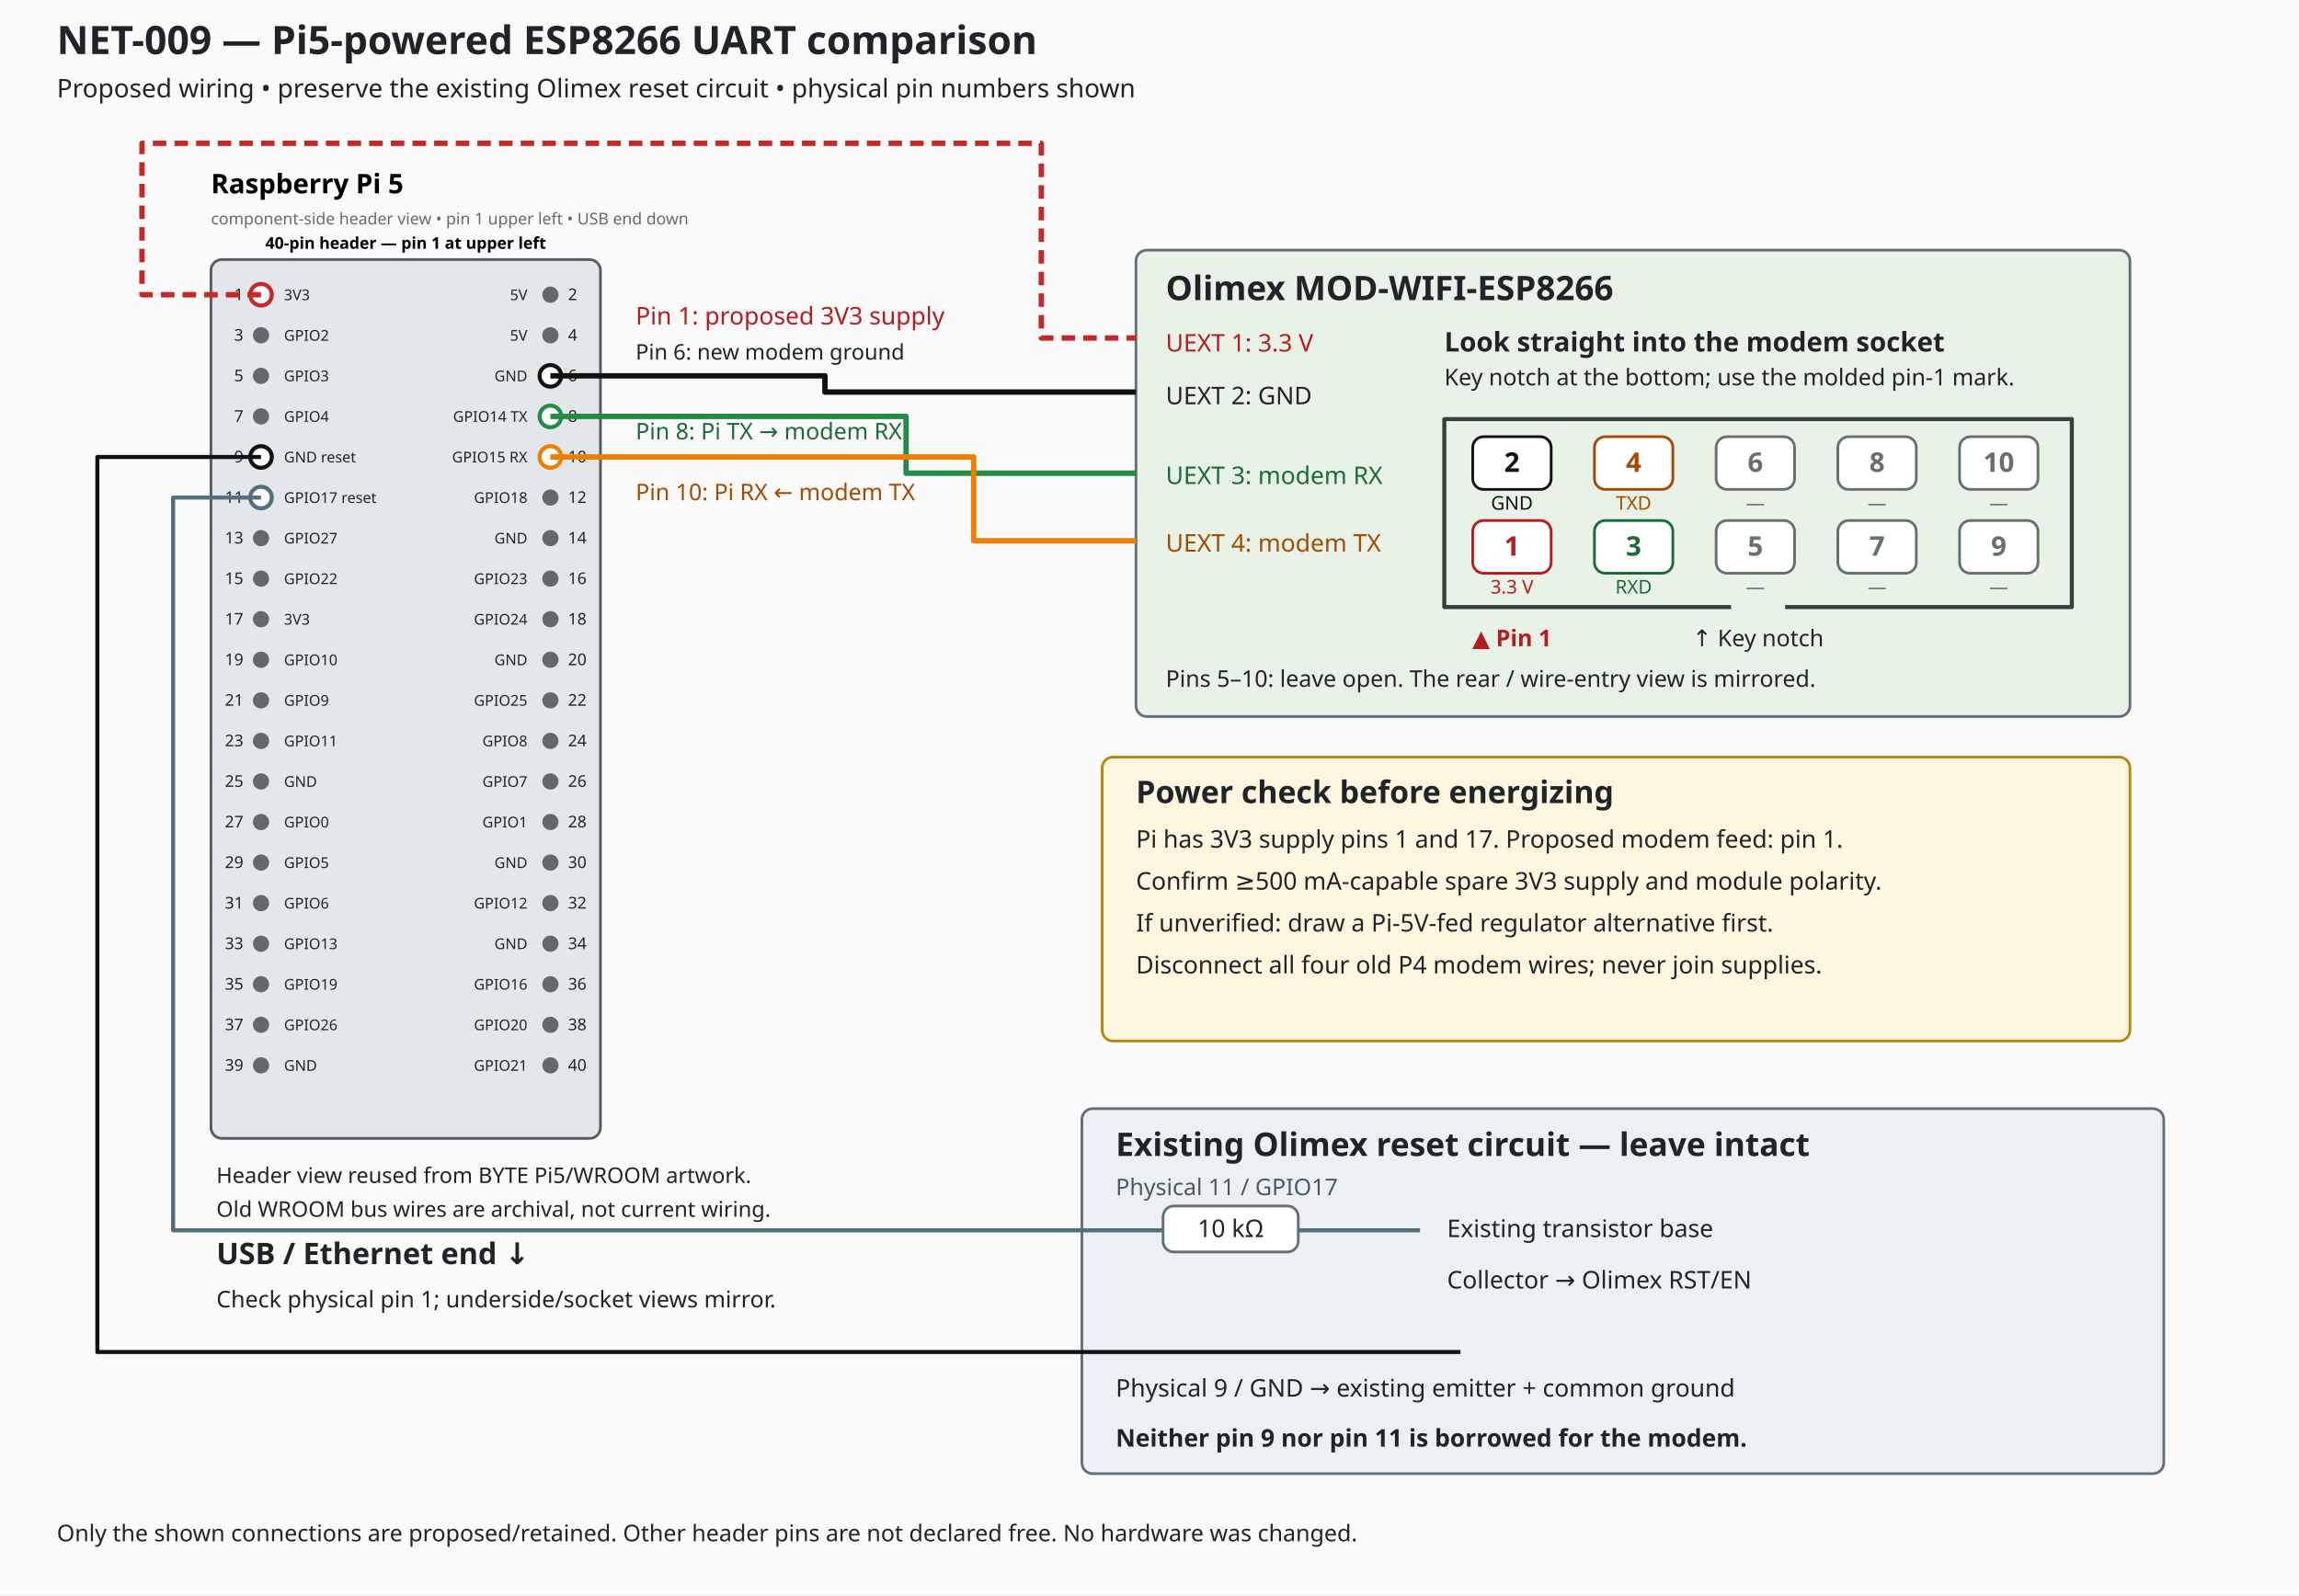
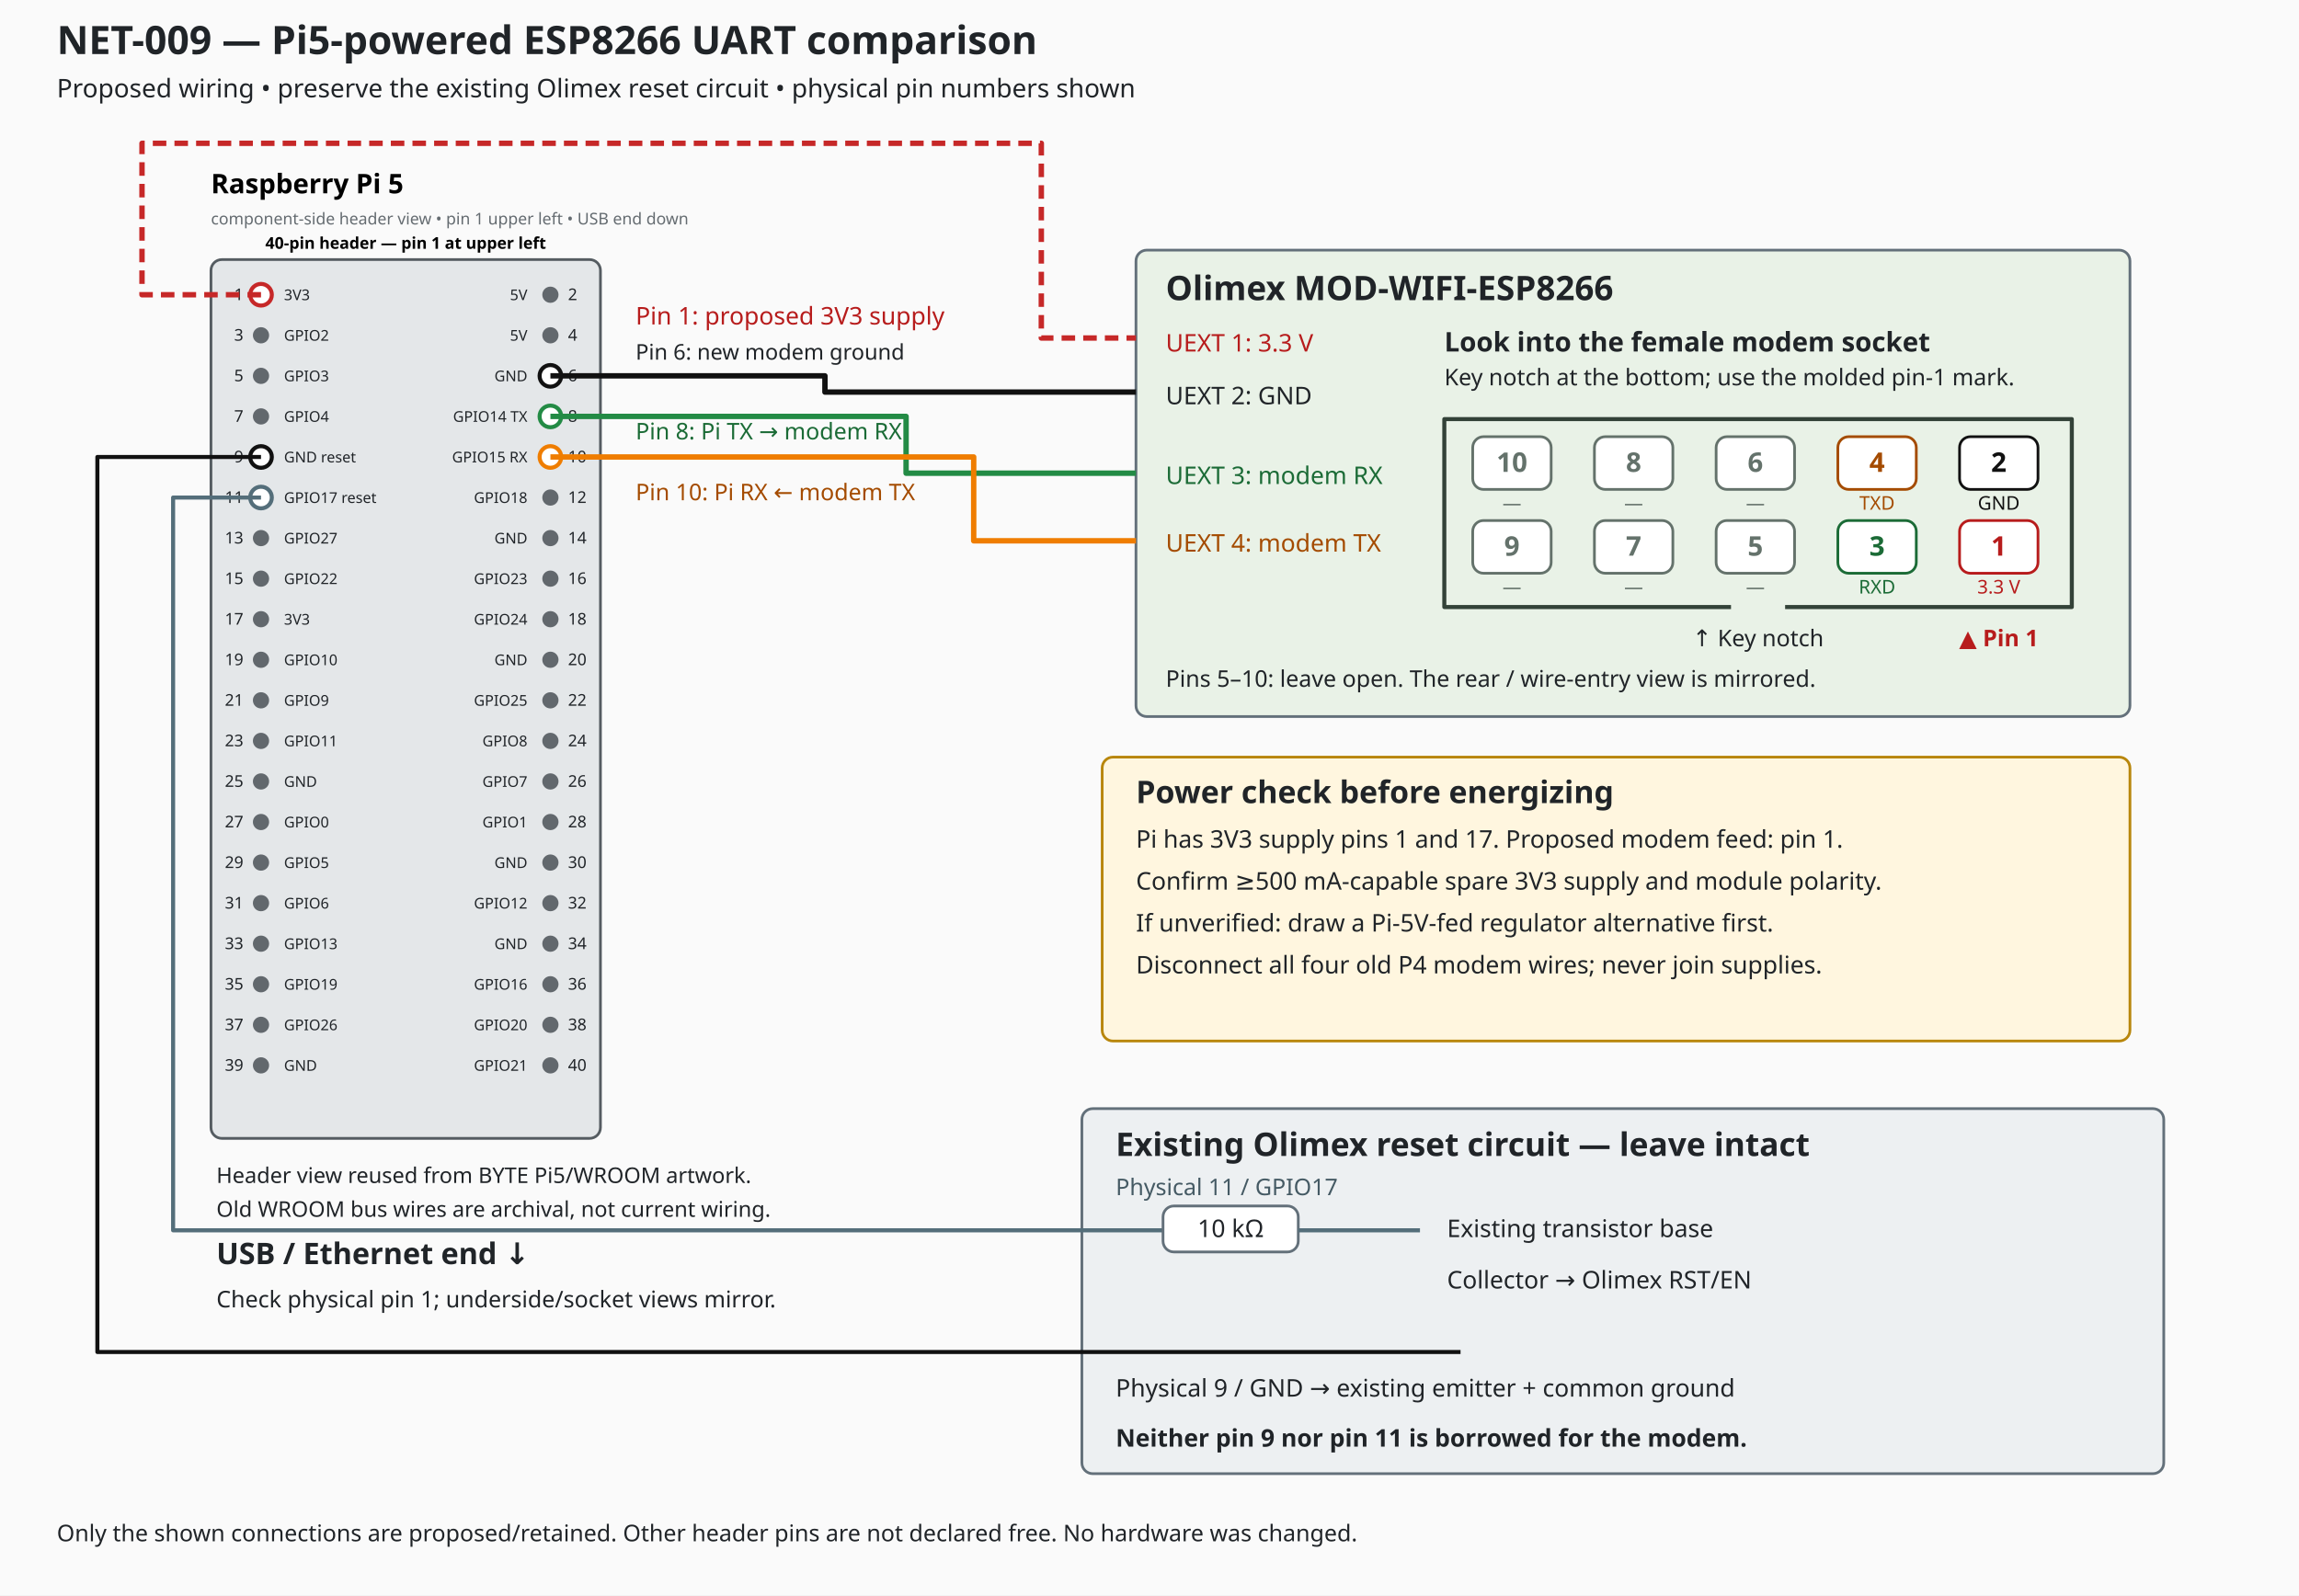
<svg xmlns="http://www.w3.org/2000/svg" viewBox="0 0 1700 1180" font-family="sans-serif">
  <rect width="1700" height="1180" fill="#fafafa" />
  <defs>
    <style>
      .bg{fill:#fafafa}.board{fill:#f2f4f5;stroke:#202428;stroke-width:3}.pcb{fill:#e8f2e8;stroke:#263b2b;stroke-width:3}
      .header{fill:#e4e7e9;stroke:#555c61;stroke-width:2}.pin{fill:#fdfdfd;stroke:#92979b;stroke-width:1.2}
      .used{fill:#fff;stroke-width:3}.muted{fill:#646b70}.tiny{font-size:10px}.small{font-size:11px}.bold{font-weight:700}
      .wire{fill:none;stroke-width:4;stroke-linecap:round;stroke-linejoin:round}.thin{fill:none;stroke-width:2}
      .wirehalo{fill:none;stroke:#fafafa;stroke-width:9;stroke-linecap:round;stroke-linejoin:round}
      .powerhalo{fill:none;stroke:#777;stroke-width:7;stroke-linecap:round;stroke-linejoin:round}
      .callout{fill:#fff;stroke:#81878b;stroke-width:1.5}.cable{fill:#eceeef;stroke:#555b60;stroke-width:2}
    </style>
  </defs>
  <text x="42" y="40" font-size="29" fill="#202428" font-weight="bold">NET-009 — Pi5-powered ESP8266 UART comparison</text>
  <text x="42" y="72" font-size="19" fill="#202428">Proposed wiring • preserve the existing Olimex reset circuit • physical pin numbers shown</text>
  <g id="pi5">
    <text x="156" y="143" font-size="20" class="bold">Raspberry Pi 5</text>
    <text x="156" y="166" class="muted">component-side header view • pin 1 upper left • USB end down</text>
    <rect class="header" x="156" y="192" width="288" height="650" rx="8" />
    <text x="300" y="184" text-anchor="middle" class="bold">40-pin header — pin 1 at upper left</text>
    <g id="pi-header-rows">
      <g fill="#62686d">
        <circle cx="193" cy="218" r="6" />
        <circle cx="407" cy="218" r="6" />
        <circle cx="193" cy="248" r="6" />
        <circle cx="407" cy="248" r="6" />
        <circle cx="193" cy="278" r="6" />
        <circle cx="407" cy="278" r="6" />
        <circle cx="193" cy="308" r="6" />
        <circle cx="407" cy="308" r="6" />
        <circle cx="193" cy="338" r="6" />
        <circle cx="407" cy="338" r="6" />
        <circle cx="193" cy="368" r="6" />
        <circle cx="407" cy="368" r="6" />
        <circle cx="193" cy="398" r="6" />
        <circle cx="407" cy="398" r="6" />
        <circle cx="193" cy="428" r="6" />
        <circle cx="407" cy="428" r="6" />
        <circle cx="193" cy="458" r="6" />
        <circle cx="407" cy="458" r="6" />
        <circle cx="193" cy="488" r="6" />
        <circle cx="407" cy="488" r="6" />
        <circle cx="193" cy="518" r="6" />
        <circle cx="407" cy="518" r="6" />
        <circle cx="193" cy="548" r="6" />
        <circle cx="407" cy="548" r="6" />
        <circle cx="193" cy="578" r="6" />
        <circle cx="407" cy="578" r="6" />
        <circle cx="193" cy="608" r="6" />
        <circle cx="407" cy="608" r="6" />
        <circle cx="193" cy="638" r="6" />
        <circle cx="407" cy="638" r="6" />
        <circle cx="193" cy="668" r="6" />
        <circle cx="407" cy="668" r="6" />
        <circle cx="193" cy="698" r="6" />
        <circle cx="407" cy="698" r="6" />
        <circle cx="193" cy="728" r="6" />
        <circle cx="407" cy="728" r="6" />
        <circle cx="193" cy="758" r="6" />
        <circle cx="407" cy="758" r="6" />
        <circle cx="193" cy="788" r="6" />
        <circle cx="407" cy="788" r="6" />
      </g>
    </g>
  </g>
  <text x="180" y="222" font-size="12" fill="#202428" text-anchor="end">1</text>
  <text x="210" y="222" font-size="11" fill="#202428" text-anchor="start">3V3</text>
  <circle cx="193" cy="218" r="8" fill="white" stroke="#c62828" stroke-width="3" />
  <text x="420" y="222" font-size="12" fill="#202428" text-anchor="start">2</text>
  <text x="390" y="222" font-size="11" fill="#202428" text-anchor="end">5V</text>
  <text x="180" y="252" font-size="12" fill="#202428" text-anchor="end">3</text>
  <text x="210" y="252" font-size="11" fill="#202428" text-anchor="start">GPIO2</text>
  <text x="420" y="252" font-size="12" fill="#202428" text-anchor="start">4</text>
  <text x="390" y="252" font-size="11" fill="#202428" text-anchor="end">5V</text>
  <text x="180" y="282" font-size="12" fill="#202428" text-anchor="end">5</text>
  <text x="210" y="282" font-size="11" fill="#202428" text-anchor="start">GPIO3</text>
  <text x="420" y="282" font-size="12" fill="#202428" text-anchor="start">6</text>
  <text x="390" y="282" font-size="11" fill="#202428" text-anchor="end">GND</text>
  <circle cx="407" cy="278" r="8" fill="white" stroke="#111" stroke-width="3" />
  <text x="180" y="312" font-size="12" fill="#202428" text-anchor="end">7</text>
  <text x="210" y="312" font-size="11" fill="#202428" text-anchor="start">GPIO4</text>
  <text x="420" y="312" font-size="12" fill="#202428" text-anchor="start">8</text>
  <text x="390" y="312" font-size="11" fill="#202428" text-anchor="end">GPIO14 TX</text>
  <circle cx="407" cy="308" r="8" fill="white" stroke="#238b45" stroke-width="3" />
  <text x="180" y="342" font-size="12" fill="#202428" text-anchor="end">9</text>
  <text x="210" y="342" font-size="11" fill="#202428" text-anchor="start">GND reset</text>
  <circle cx="193" cy="338" r="8" fill="white" stroke="#111" stroke-width="3" />
  <text x="420" y="342" font-size="12" fill="#202428" text-anchor="start">10</text>
  <text x="390" y="342" font-size="11" fill="#202428" text-anchor="end">GPIO15 RX</text>
  <circle cx="407" cy="338" r="8" fill="white" stroke="#ef7d00" stroke-width="3" />
  <text x="180" y="372" font-size="12" fill="#202428" text-anchor="end">11</text>
  <text x="210" y="372" font-size="11" fill="#202428" text-anchor="start">GPIO17 reset</text>
  <circle cx="193" cy="368" r="8" fill="white" stroke="#546e7a" stroke-width="3" />
  <text x="420" y="372" font-size="12" fill="#202428" text-anchor="start">12</text>
  <text x="390" y="372" font-size="11" fill="#202428" text-anchor="end">GPIO18</text>
  <text x="180" y="402" font-size="12" fill="#202428" text-anchor="end">13</text>
  <text x="210" y="402" font-size="11" fill="#202428" text-anchor="start">GPIO27</text>
  <text x="420" y="402" font-size="12" fill="#202428" text-anchor="start">14</text>
  <text x="390" y="402" font-size="11" fill="#202428" text-anchor="end">GND</text>
  <text x="180" y="432" font-size="12" fill="#202428" text-anchor="end">15</text>
  <text x="210" y="432" font-size="11" fill="#202428" text-anchor="start">GPIO22</text>
  <text x="420" y="432" font-size="12" fill="#202428" text-anchor="start">16</text>
  <text x="390" y="432" font-size="11" fill="#202428" text-anchor="end">GPIO23</text>
  <text x="180" y="462" font-size="12" fill="#202428" text-anchor="end">17</text>
  <text x="210" y="462" font-size="11" fill="#202428" text-anchor="start">3V3</text>
  <text x="420" y="462" font-size="12" fill="#202428" text-anchor="start">18</text>
  <text x="390" y="462" font-size="11" fill="#202428" text-anchor="end">GPIO24</text>
  <text x="180" y="492" font-size="12" fill="#202428" text-anchor="end">19</text>
  <text x="210" y="492" font-size="11" fill="#202428" text-anchor="start">GPIO10</text>
  <text x="420" y="492" font-size="12" fill="#202428" text-anchor="start">20</text>
  <text x="390" y="492" font-size="11" fill="#202428" text-anchor="end">GND</text>
  <text x="180" y="522" font-size="12" fill="#202428" text-anchor="end">21</text>
  <text x="210" y="522" font-size="11" fill="#202428" text-anchor="start">GPIO9</text>
  <text x="420" y="522" font-size="12" fill="#202428" text-anchor="start">22</text>
  <text x="390" y="522" font-size="11" fill="#202428" text-anchor="end">GPIO25</text>
  <text x="180" y="552" font-size="12" fill="#202428" text-anchor="end">23</text>
  <text x="210" y="552" font-size="11" fill="#202428" text-anchor="start">GPIO11</text>
  <text x="420" y="552" font-size="12" fill="#202428" text-anchor="start">24</text>
  <text x="390" y="552" font-size="11" fill="#202428" text-anchor="end">GPIO8</text>
  <text x="180" y="582" font-size="12" fill="#202428" text-anchor="end">25</text>
  <text x="210" y="582" font-size="11" fill="#202428" text-anchor="start">GND</text>
  <text x="420" y="582" font-size="12" fill="#202428" text-anchor="start">26</text>
  <text x="390" y="582" font-size="11" fill="#202428" text-anchor="end">GPIO7</text>
  <text x="180" y="612" font-size="12" fill="#202428" text-anchor="end">27</text>
  <text x="210" y="612" font-size="11" fill="#202428" text-anchor="start">GPIO0</text>
  <text x="420" y="612" font-size="12" fill="#202428" text-anchor="start">28</text>
  <text x="390" y="612" font-size="11" fill="#202428" text-anchor="end">GPIO1</text>
  <text x="180" y="642" font-size="12" fill="#202428" text-anchor="end">29</text>
  <text x="210" y="642" font-size="11" fill="#202428" text-anchor="start">GPIO5</text>
  <text x="420" y="642" font-size="12" fill="#202428" text-anchor="start">30</text>
  <text x="390" y="642" font-size="11" fill="#202428" text-anchor="end">GND</text>
  <text x="180" y="672" font-size="12" fill="#202428" text-anchor="end">31</text>
  <text x="210" y="672" font-size="11" fill="#202428" text-anchor="start">GPIO6</text>
  <text x="420" y="672" font-size="12" fill="#202428" text-anchor="start">32</text>
  <text x="390" y="672" font-size="11" fill="#202428" text-anchor="end">GPIO12</text>
  <text x="180" y="702" font-size="12" fill="#202428" text-anchor="end">33</text>
  <text x="210" y="702" font-size="11" fill="#202428" text-anchor="start">GPIO13</text>
  <text x="420" y="702" font-size="12" fill="#202428" text-anchor="start">34</text>
  <text x="390" y="702" font-size="11" fill="#202428" text-anchor="end">GND</text>
  <text x="180" y="732" font-size="12" fill="#202428" text-anchor="end">35</text>
  <text x="210" y="732" font-size="11" fill="#202428" text-anchor="start">GPIO19</text>
  <text x="420" y="732" font-size="12" fill="#202428" text-anchor="start">36</text>
  <text x="390" y="732" font-size="11" fill="#202428" text-anchor="end">GPIO16</text>
  <text x="180" y="762" font-size="12" fill="#202428" text-anchor="end">37</text>
  <text x="210" y="762" font-size="11" fill="#202428" text-anchor="start">GPIO26</text>
  <text x="420" y="762" font-size="12" fill="#202428" text-anchor="start">38</text>
  <text x="390" y="762" font-size="11" fill="#202428" text-anchor="end">GPIO20</text>
  <text x="180" y="792" font-size="12" fill="#202428" text-anchor="end">39</text>
  <text x="210" y="792" font-size="11" fill="#202428" text-anchor="start">GND</text>
  <text x="420" y="792" font-size="12" fill="#202428" text-anchor="start">40</text>
  <text x="390" y="792" font-size="11" fill="#202428" text-anchor="end">GPIO21</text>
  <rect x="840" y="185" width="735" height="345" rx="8" fill="#e9f2e7" stroke="#63707a" stroke-width="2" />
  <text x="862" y="222" font-size="25" fill="#202428" font-weight="bold">Olimex MOD-WIFI-ESP8266</text>
  <text x="862" y="260" font-size="18" fill="#b71c1c">UEXT 1: 3.3 V</text>
  <text x="862" y="299" font-size="18" fill="#202428">UEXT 2: GND</text>
  <text x="862" y="358" font-size="18" fill="#1b6b36">UEXT 3: modem RX</text>
  <text x="862" y="408" font-size="18" fill="#a44b00">UEXT 4: modem TX</text>
-   <text x="1068" y="260" font-size="20" fill="#202428" font-weight="bold">Look straight into the modem socket</text>
+   <text x="1068" y="260" font-size="20" fill="#202428" font-weight="bold">Look into the female modem socket</text>
  <text x="1068" y="285" font-size="17" fill="#202428">Key notch at the bottom; use the molded pin-1 mark.</text>
  <polyline points="1280,449 1068,449 1068,310 1532,310 1532,449 1320,449" fill="none" stroke="#334238" stroke-width="3" stroke-linejoin="round" />
-   <rect x="1089" y="323" width="58" height="39" rx="8" fill="white" stroke="#111" stroke-width="2" />
-   <text x="1118" y="349" font-size="20" fill="#111" text-anchor="middle" font-weight="bold">2</text>
-   <text x="1118" y="377" font-size="14" fill="#111" text-anchor="middle">GND</text>
-   <rect x="1179" y="323" width="58" height="39" rx="8" fill="white" stroke="#a44b00" stroke-width="2" />
-   <text x="1208" y="349" font-size="20" fill="#a44b00" text-anchor="middle" font-weight="bold">4</text>
-   <text x="1208" y="377" font-size="14" fill="#a44b00" text-anchor="middle">TXD</text>
+   <rect x="1089" y="323" width="58" height="39" rx="8" fill="white" stroke="#64726b" stroke-width="2" />
+   <text x="1118" y="349" font-size="20" fill="#64726b" text-anchor="middle" font-weight="bold">10</text>
+   <text x="1118" y="377" font-size="14" fill="#64726b" text-anchor="middle">—</text>
+   <rect x="1179" y="323" width="58" height="39" rx="8" fill="white" stroke="#64726b" stroke-width="2" />
+   <text x="1208" y="349" font-size="20" fill="#64726b" text-anchor="middle" font-weight="bold">8</text>
+   <text x="1208" y="377" font-size="14" fill="#64726b" text-anchor="middle">—</text>
  <rect x="1269" y="323" width="58" height="39" rx="8" fill="white" stroke="#64726b" stroke-width="2" />
  <text x="1298" y="349" font-size="20" fill="#64726b" text-anchor="middle" font-weight="bold">6</text>
  <text x="1298" y="377" font-size="14" fill="#64726b" text-anchor="middle">—</text>
-   <rect x="1359" y="323" width="58" height="39" rx="8" fill="white" stroke="#64726b" stroke-width="2" />
-   <text x="1388" y="349" font-size="20" fill="#64726b" text-anchor="middle" font-weight="bold">8</text>
-   <text x="1388" y="377" font-size="14" fill="#64726b" text-anchor="middle">—</text>
-   <rect x="1449" y="323" width="58" height="39" rx="8" fill="white" stroke="#64726b" stroke-width="2" />
-   <text x="1478" y="349" font-size="20" fill="#64726b" text-anchor="middle" font-weight="bold">10</text>
-   <text x="1478" y="377" font-size="14" fill="#64726b" text-anchor="middle">—</text>
-   <rect x="1089" y="385" width="58" height="39" rx="8" fill="white" stroke="#b71c1c" stroke-width="2" />
-   <text x="1118" y="411" font-size="20" fill="#b71c1c" text-anchor="middle" font-weight="bold">1</text>
-   <text x="1118" y="439" font-size="14" fill="#b71c1c" text-anchor="middle">3.3 V</text>
-   <rect x="1179" y="385" width="58" height="39" rx="8" fill="white" stroke="#1b6b36" stroke-width="2" />
-   <text x="1208" y="411" font-size="20" fill="#1b6b36" text-anchor="middle" font-weight="bold">3</text>
-   <text x="1208" y="439" font-size="14" fill="#1b6b36" text-anchor="middle">RXD</text>
+   <rect x="1359" y="323" width="58" height="39" rx="8" fill="white" stroke="#a44b00" stroke-width="2" />
+   <text x="1388" y="349" font-size="20" fill="#a44b00" text-anchor="middle" font-weight="bold">4</text>
+   <text x="1388" y="377" font-size="14" fill="#a44b00" text-anchor="middle">TXD</text>
+   <rect x="1449" y="323" width="58" height="39" rx="8" fill="white" stroke="#111" stroke-width="2" />
+   <text x="1478" y="349" font-size="20" fill="#111" text-anchor="middle" font-weight="bold">2</text>
+   <text x="1478" y="377" font-size="14" fill="#111" text-anchor="middle">GND</text>
+   <rect x="1089" y="385" width="58" height="39" rx="8" fill="white" stroke="#64726b" stroke-width="2" />
+   <text x="1118" y="411" font-size="20" fill="#64726b" text-anchor="middle" font-weight="bold">9</text>
+   <text x="1118" y="439" font-size="14" fill="#64726b" text-anchor="middle">—</text>
+   <rect x="1179" y="385" width="58" height="39" rx="8" fill="white" stroke="#64726b" stroke-width="2" />
+   <text x="1208" y="411" font-size="20" fill="#64726b" text-anchor="middle" font-weight="bold">7</text>
+   <text x="1208" y="439" font-size="14" fill="#64726b" text-anchor="middle">—</text>
  <rect x="1269" y="385" width="58" height="39" rx="8" fill="white" stroke="#64726b" stroke-width="2" />
  <text x="1298" y="411" font-size="20" fill="#64726b" text-anchor="middle" font-weight="bold">5</text>
  <text x="1298" y="439" font-size="14" fill="#64726b" text-anchor="middle">—</text>
-   <rect x="1359" y="385" width="58" height="39" rx="8" fill="white" stroke="#64726b" stroke-width="2" />
-   <text x="1388" y="411" font-size="20" fill="#64726b" text-anchor="middle" font-weight="bold">7</text>
-   <text x="1388" y="439" font-size="14" fill="#64726b" text-anchor="middle">—</text>
-   <rect x="1449" y="385" width="58" height="39" rx="8" fill="white" stroke="#64726b" stroke-width="2" />
-   <text x="1478" y="411" font-size="20" fill="#64726b" text-anchor="middle" font-weight="bold">9</text>
-   <text x="1478" y="439" font-size="14" fill="#64726b" text-anchor="middle">—</text>
-   <text x="1118" y="478" font-size="17" fill="#b71c1c" text-anchor="middle" font-weight="bold">▲ Pin 1</text>
+   <rect x="1359" y="385" width="58" height="39" rx="8" fill="white" stroke="#1b6b36" stroke-width="2" />
+   <text x="1388" y="411" font-size="20" fill="#1b6b36" text-anchor="middle" font-weight="bold">3</text>
+   <text x="1388" y="439" font-size="14" fill="#1b6b36" text-anchor="middle">RXD</text>
+   <rect x="1449" y="385" width="58" height="39" rx="8" fill="white" stroke="#b71c1c" stroke-width="2" />
+   <text x="1478" y="411" font-size="20" fill="#b71c1c" text-anchor="middle" font-weight="bold">1</text>
+   <text x="1478" y="439" font-size="14" fill="#b71c1c" text-anchor="middle">3.3 V</text>
+   <text x="1478" y="478" font-size="17" fill="#b71c1c" text-anchor="middle" font-weight="bold">▲ Pin 1</text>
  <text x="1300" y="478" font-size="17" fill="#202428" text-anchor="middle">↑ Key notch</text>
  <text x="862" y="508" font-size="17" fill="#202428">Pins 5–10: leave open. The rear / wire-entry view is mirrored.</text>
  <polyline points="193,218 105,218 105,106 770,106 770,250 840,250" fill="none" stroke="#c62828" stroke-width="4" stroke-linejoin="round" stroke-dasharray="10 6" />
  <polyline points="407,278 610,278 610,290 840,290" fill="none" stroke="#111" stroke-width="4" stroke-linejoin="round" />
  <polyline points="407,308 670,308 670,350 840,350" fill="none" stroke="#238b45" stroke-width="4" stroke-linejoin="round" />
  <polyline points="840,400 720,400 720,338 407,338" fill="none" stroke="#ef7d00" stroke-width="4" stroke-linejoin="round" />
  <text x="470" y="240" font-size="18" fill="#b71c1c">Pin 1: proposed 3V3 supply</text>
  <text x="470" y="266" font-size="16" fill="#202428">Pin 6: new modem ground</text>
  <text x="470" y="325" font-size="17" fill="#1b6b36">Pin 8: Pi TX → modem RX</text>
  <text x="470" y="370" font-size="17" fill="#a44b00">Pin 10: Pi RX ← modem TX</text>
  <rect x="815" y="560" width="760" height="210" rx="8" fill="#fff6df" stroke="#b8860b" stroke-width="2" />
  <text x="840" y="594" font-size="23" fill="#202428" font-weight="bold">Power check before energizing</text>
  <text x="840" y="627" font-size="18" fill="#202428">Pi has 3V3 supply pins 1 and 17. Proposed modem feed: pin 1.</text>
  <text x="840" y="658" font-size="18" fill="#202428">Confirm ≥500 mA-capable spare 3V3 supply and module polarity.</text>
  <text x="840" y="689" font-size="18" fill="#202428">If unverified: draw a Pi-5V-fed regulator alternative first.</text>
  <text x="840" y="720" font-size="18" fill="#202428">Disconnect all four old P4 modem wires; never join supplies.</text>
  <rect x="800" y="820" width="800" height="270" rx="8" fill="#edf0f2" stroke="#63707a" stroke-width="2" />
  <text x="825" y="855" font-size="24" fill="#202428" font-weight="bold">Existing Olimex reset circuit — leave intact</text>
  <polyline points="193,368 128,368 128,910 860,910" fill="none" stroke="#546e7a" stroke-width="3" stroke-linejoin="round" />
  <rect x="860" y="892" width="100" height="34" rx="8" fill="white" stroke="#63707a" stroke-width="2" />
  <text x="910" y="915" font-size="18" fill="#202428" text-anchor="middle">10 kΩ</text>
  <polyline points="960,910 1050,910" fill="none" stroke="#546e7a" stroke-width="3" stroke-linejoin="round" />
  <text x="825" y="884" font-size="17" fill="#455a64">Physical 11 / GPIO17</text>
  <text x="1070" y="915" font-size="18" fill="#202428">Existing transistor base</text>
  <polyline points="193,338 72,338 72,1000 1080,1000" fill="none" stroke="#111" stroke-width="3" stroke-linejoin="round" />
  <text x="825" y="1033" font-size="18" fill="#202428">Physical 9 / GND → existing emitter + common ground</text>
  <text x="1070" y="953" font-size="18" fill="#202428">Collector → Olimex RST/EN</text>
  <text x="825" y="1070" font-size="18" fill="#202428" font-weight="bold">Neither pin 9 nor pin 11 is borrowed for the modem.</text>
  <text x="160" y="875" font-size="16" fill="#202428">Header view reused from BYTE Pi5/WROOM artwork.</text>
  <text x="160" y="900" font-size="16" fill="#202428">Old WROOM bus wires are archival, not current wiring.</text>
  <text x="160" y="935" font-size="22" fill="#202428" font-weight="bold">USB / Ethernet end ↓</text>
  <text x="160" y="967" font-size="17" fill="#202428">Check physical pin 1; underside/socket views mirror.</text>
  <text x="42" y="1140" font-size="17" fill="#202428">Only the shown connections are proposed/retained. Other header pins are not declared free. No hardware was changed.</text>
</svg>
